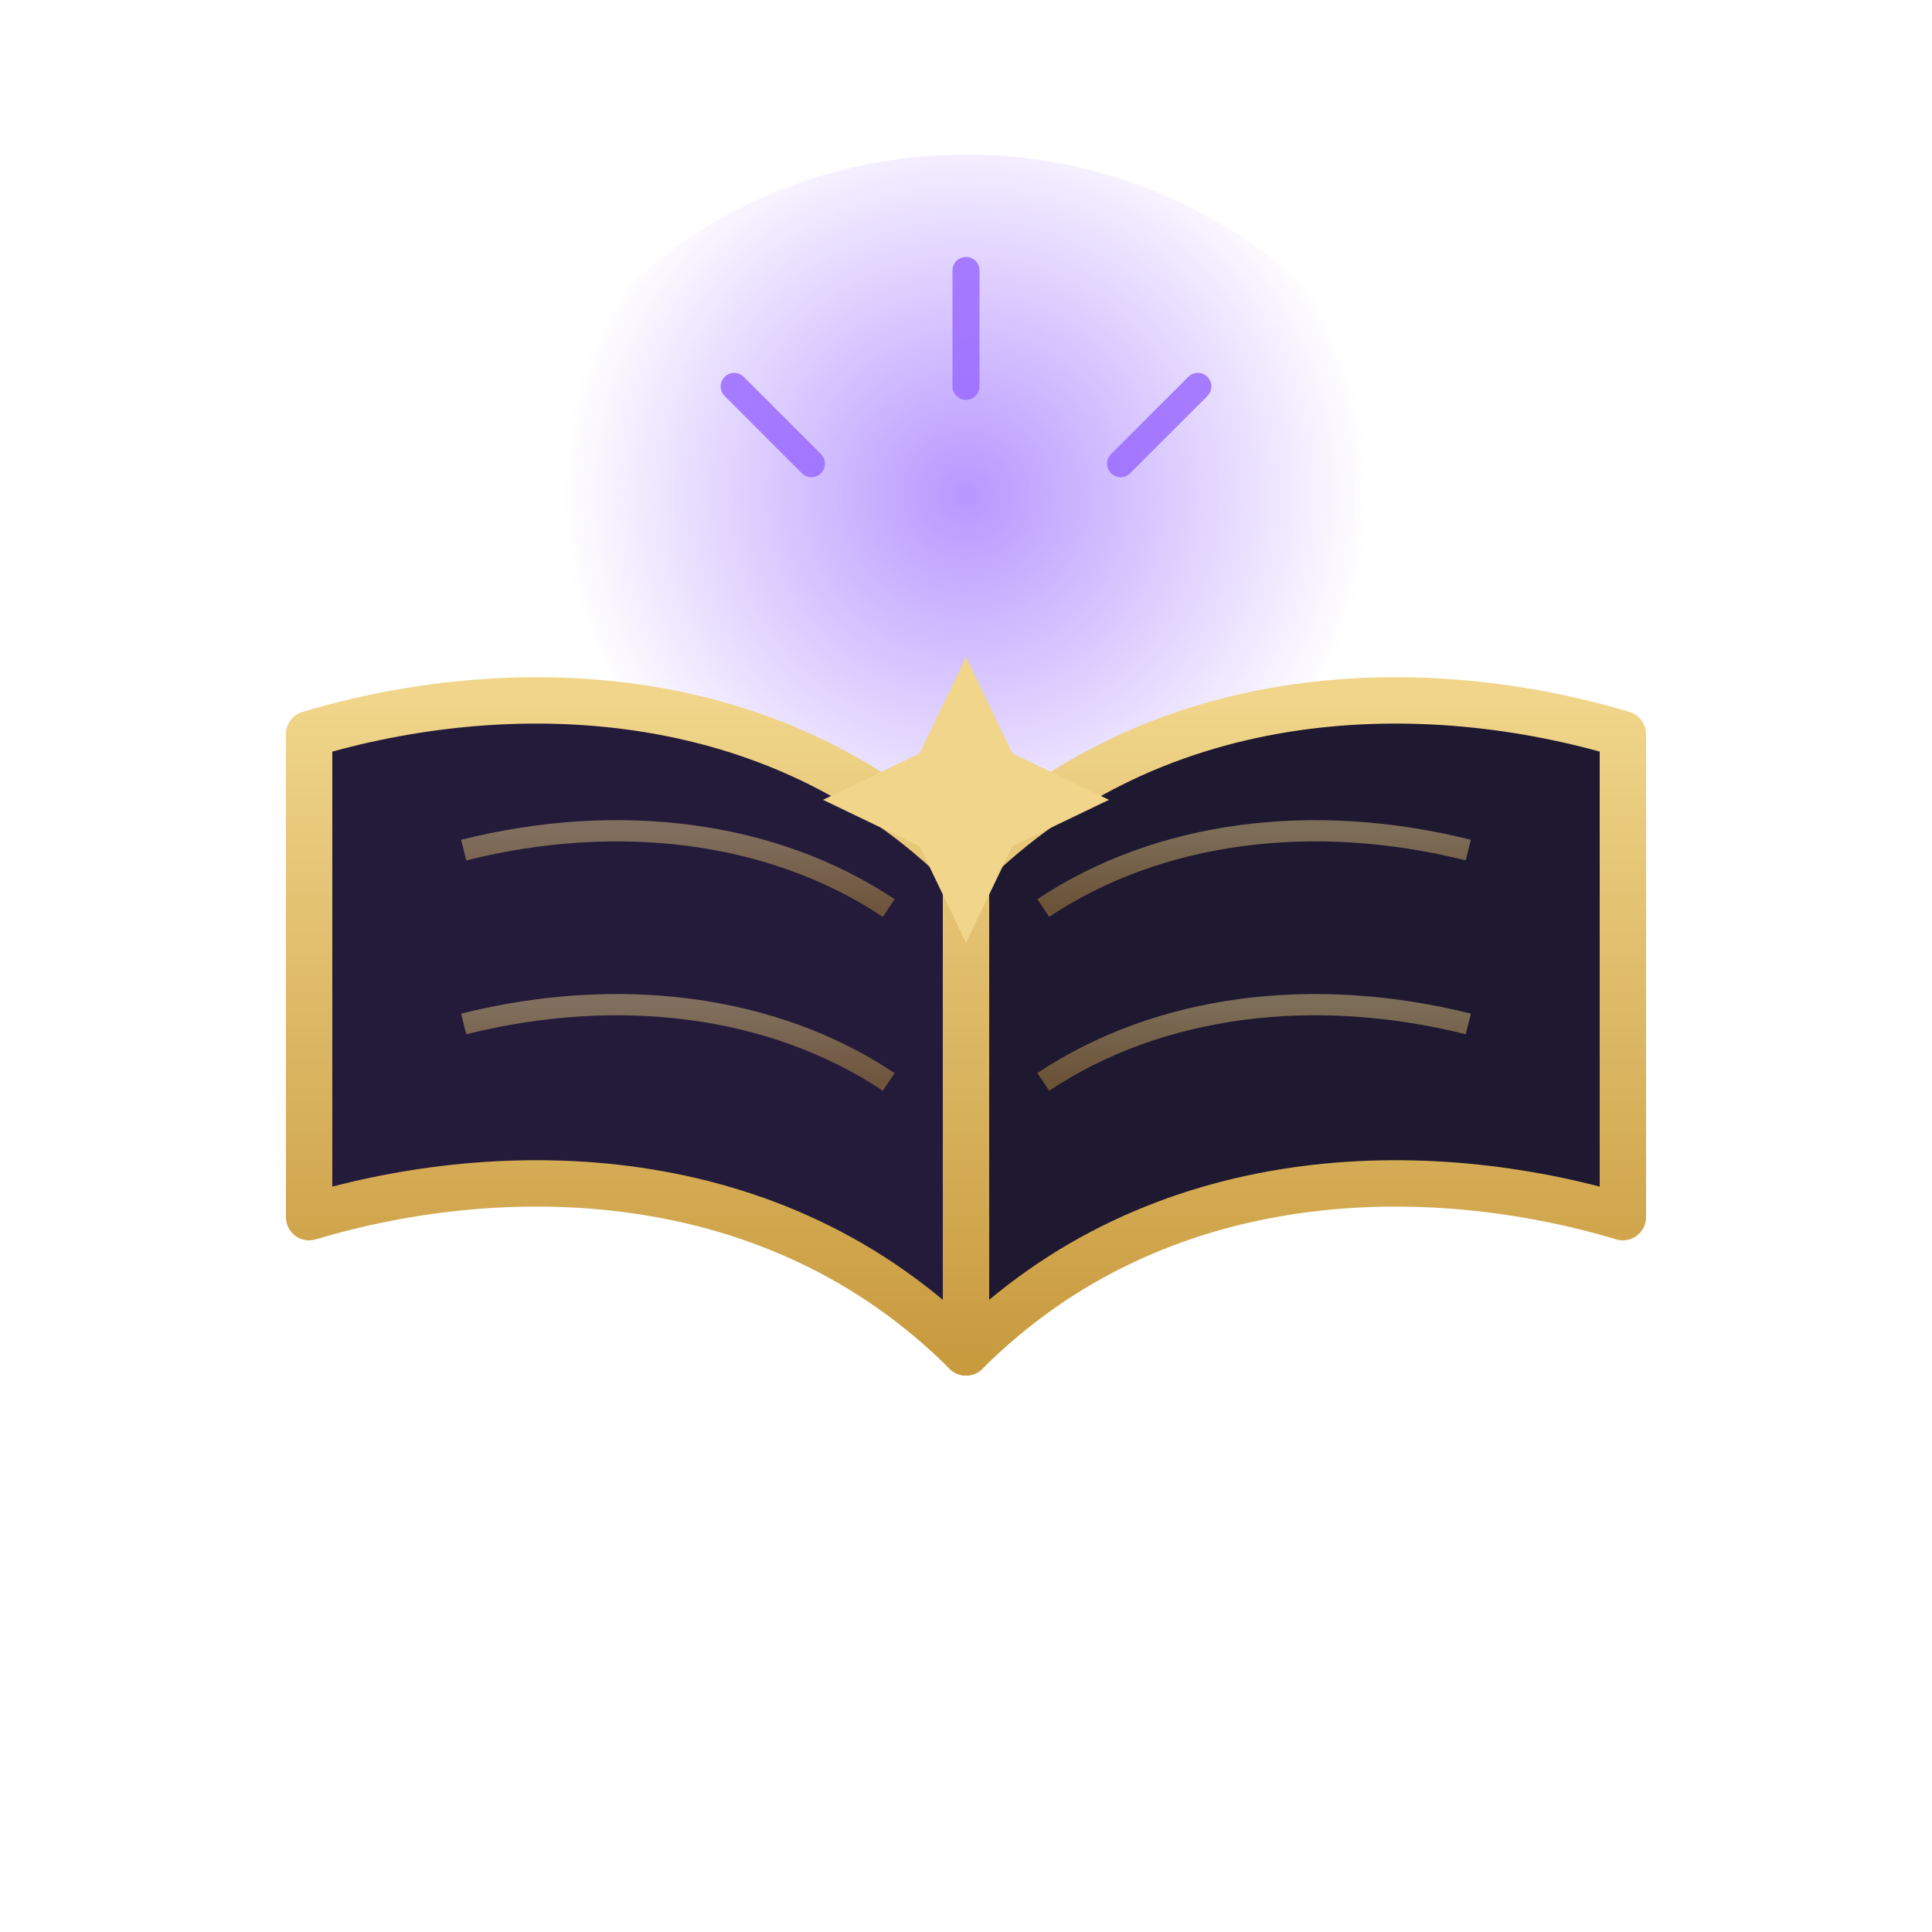
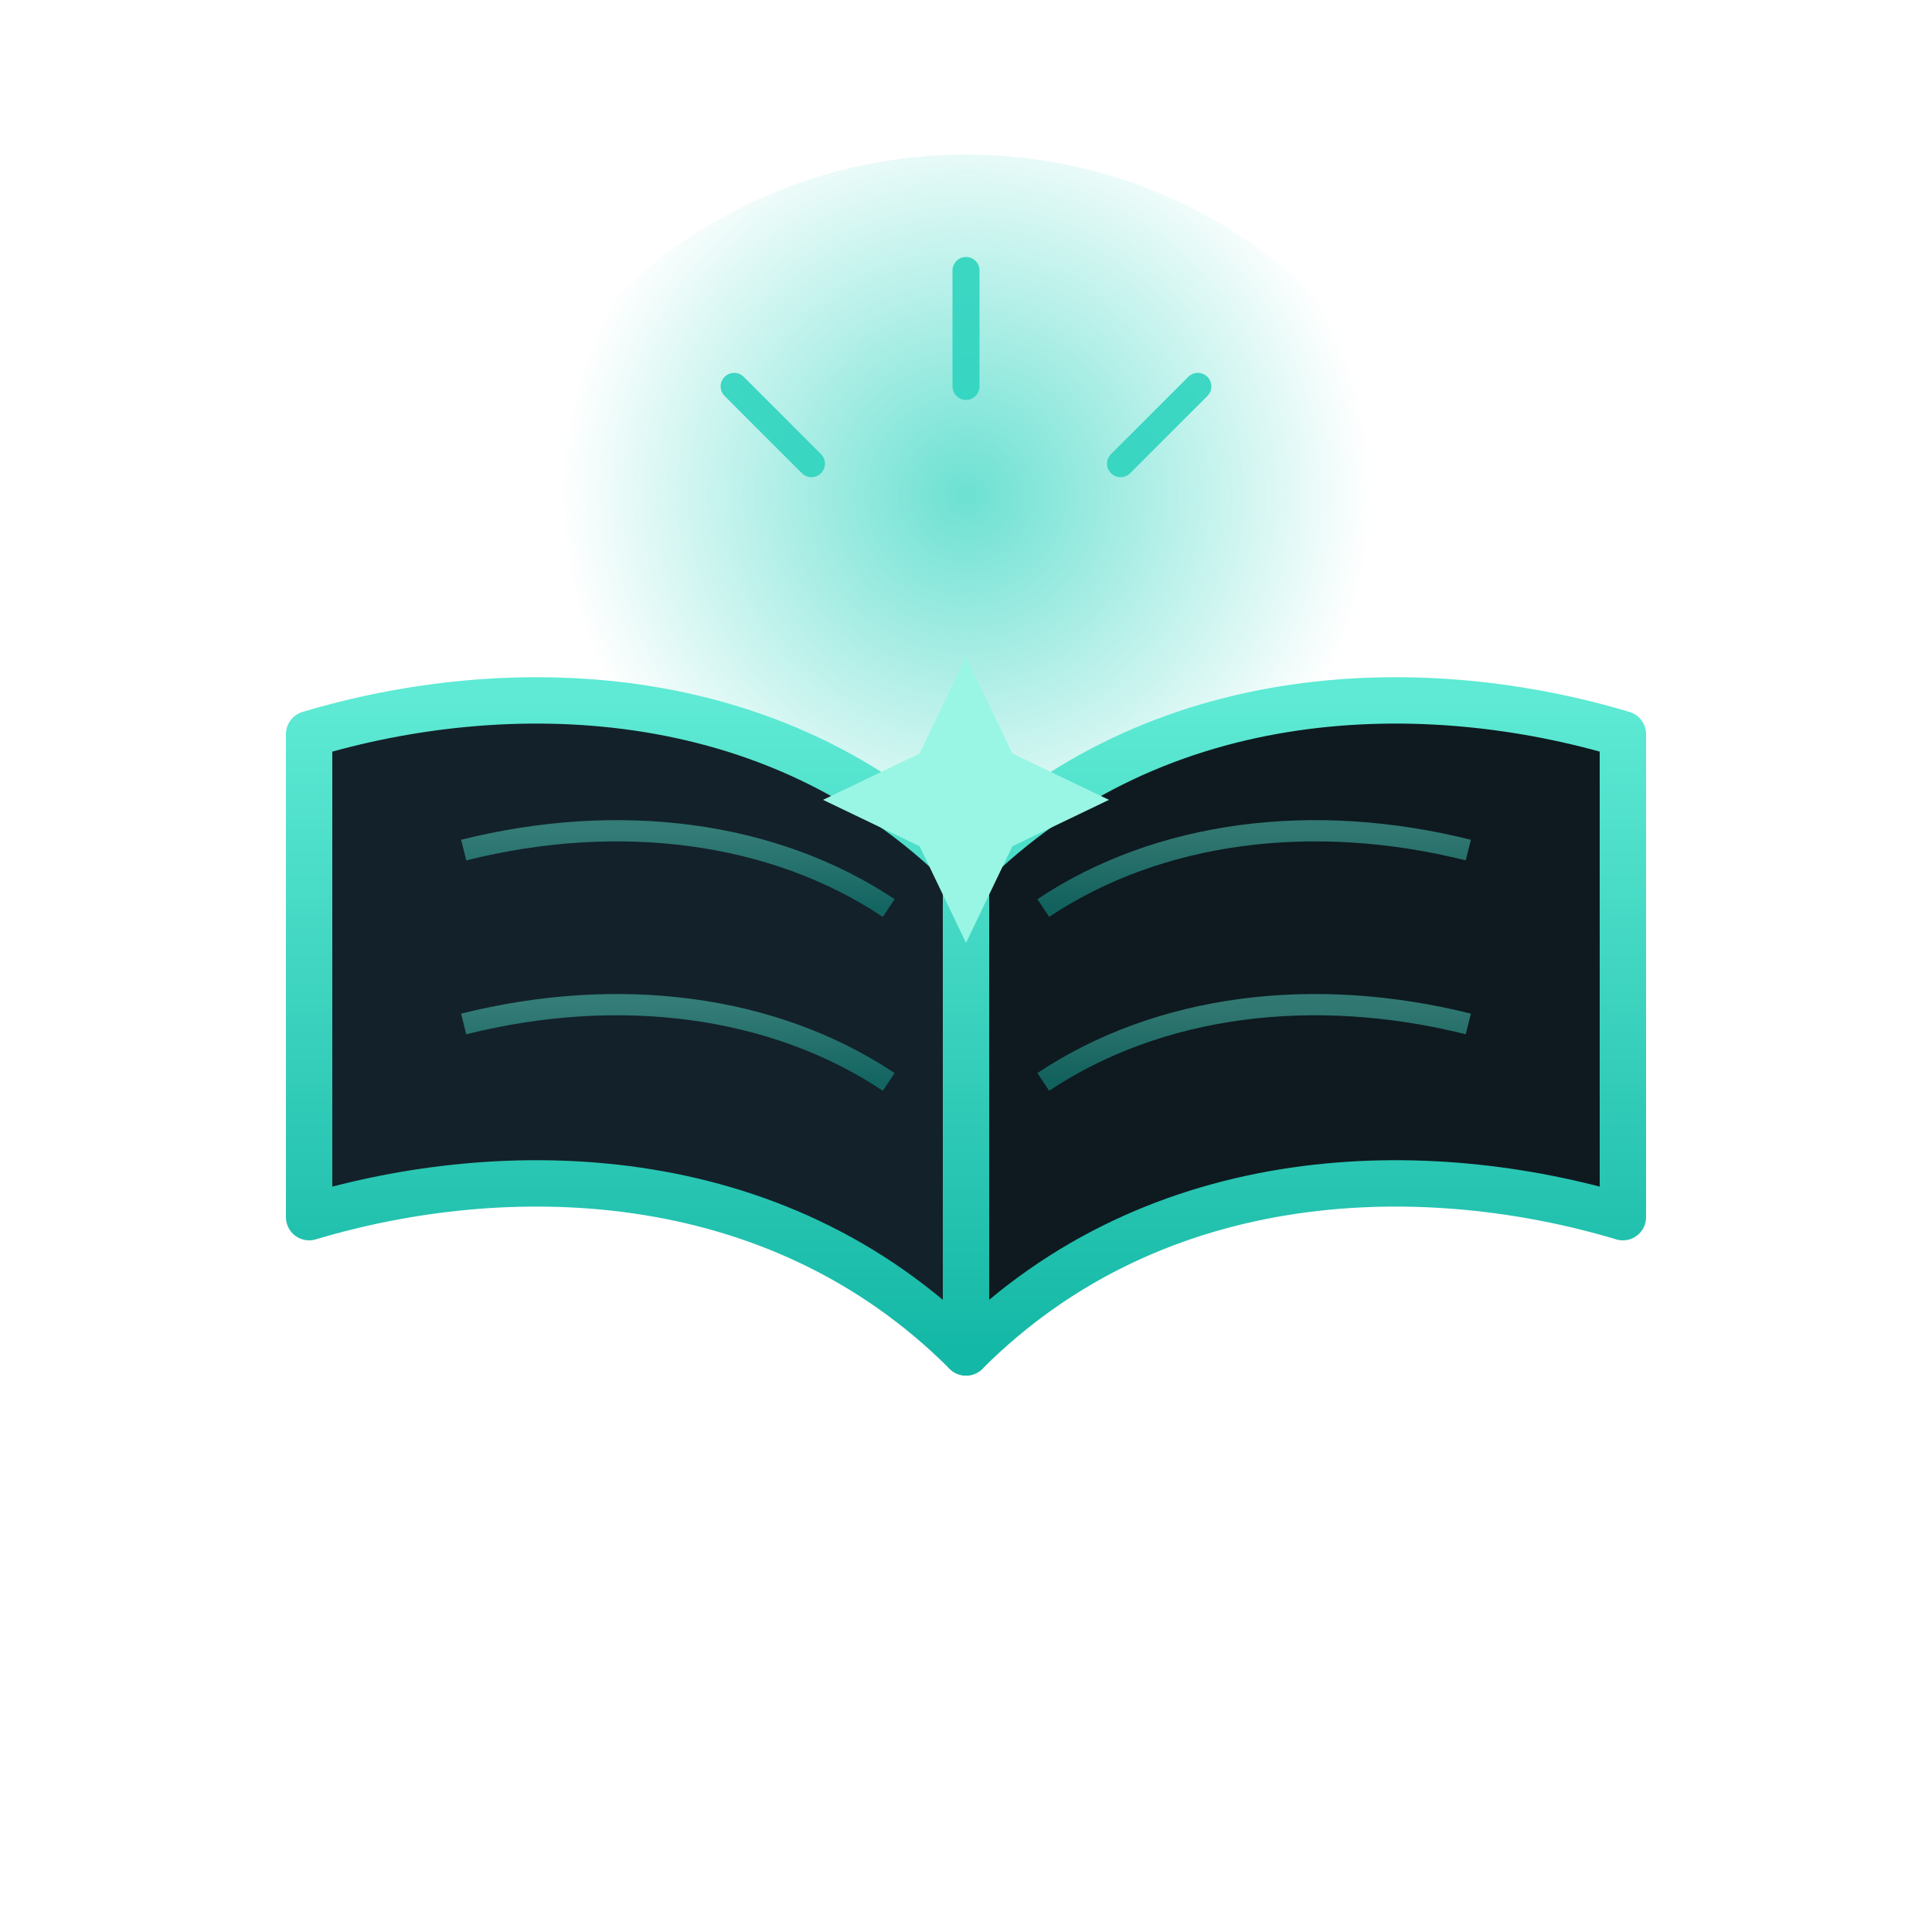
<svg xmlns="http://www.w3.org/2000/svg" viewBox="0 0 100 100" fill="none" aria-label="Grimoire">
  <defs>
    <radialGradient id="tglow" cx="50%" cy="34%" r="40%">
-       <stop offset="0%" stop-color="#9A6BFF" stop-opacity="0.7" />
-       <stop offset="100%" stop-color="#9A6BFF" stop-opacity="0" />
+       <stop offset="0%" stop-color="#2DD4BF" stop-opacity="0.7" />
+       <stop offset="100%" stop-color="#2DD4BF" stop-opacity="0" />
    </radialGradient>
-     <linearGradient id="tgold" x1="0" y1="0" x2="0" y2="1">
-       <stop offset="0%" stop-color="#F0D58A" />
-       <stop offset="100%" stop-color="#C99B3F" />
+     <linearGradient id="tteal" x1="0" y1="0" x2="0" y2="1">
+       <stop offset="0%" stop-color="#5EEAD4" />
+       <stop offset="100%" stop-color="#14B8A6" />
    </linearGradient>
  </defs>
  <circle cx="50" cy="34" r="26" fill="url(#tglow)" />
-   <path d="M50 70 C40 60 26 60 16 63 L16 38 C26 35 40 35 50 45 Z" fill="#241B3A" stroke="url(#tgold)" stroke-width="2.4" stroke-linejoin="round" />
-   <path d="M50 70 C60 60 74 60 84 63 L84 38 C74 35 60 35 50 45 Z" fill="#1E1830" stroke="url(#tgold)" stroke-width="2.4" stroke-linejoin="round" />
-   <line x1="50" y1="45" x2="50" y2="70" stroke="url(#tgold)" stroke-width="2.4" stroke-linecap="round" />
-   <g stroke="url(#tgold)" stroke-width="1.1" opacity="0.45">
+   <path d="M50 70 C40 60 26 60 16 63 L16 38 C26 35 40 35 50 45 Z" fill="#13212A" stroke="url(#tteal)" stroke-width="2.4" stroke-linejoin="round" />
+   <path d="M50 70 C60 60 74 60 84 63 L84 38 C74 35 60 35 50 45 Z" fill="#0E1A20" stroke="url(#tteal)" stroke-width="2.4" stroke-linejoin="round" />
+   <line x1="50" y1="45" x2="50" y2="70" stroke="url(#tteal)" stroke-width="2.4" stroke-linecap="round" />
+   <g stroke="url(#tteal)" stroke-width="1.1" opacity="0.45">
    <path d="M24 44 C32 42 40 43 46 47" />
    <path d="M54 47 C60 43 68 42 76 44" />
    <path d="M24 53 C32 51 40 52 46 56" />
    <path d="M54 56 C60 52 68 51 76 53" />
  </g>
-   <path d="M50 34 l2.4 5 5 2.4 -5 2.4 -2.4 5 -2.4 -5 -5 -2.4 5 -2.4 z" fill="#F0D58A" />
-   <g stroke="#9A6BFF" stroke-width="1.4" stroke-linecap="round" opacity="0.85">
+   <path d="M50 34 l2.4 5 5 2.4 -5 2.4 -2.4 5 -2.4 -5 -5 -2.4 5 -2.4 z" fill="#99F6E4" />
+   <g stroke="#2DD4BF" stroke-width="1.4" stroke-linecap="round" opacity="0.9">
    <line x1="50" y1="14" x2="50" y2="20" />
    <line x1="38" y1="20" x2="42" y2="24" />
    <line x1="62" y1="20" x2="58" y2="24" />
  </g>
</svg>
